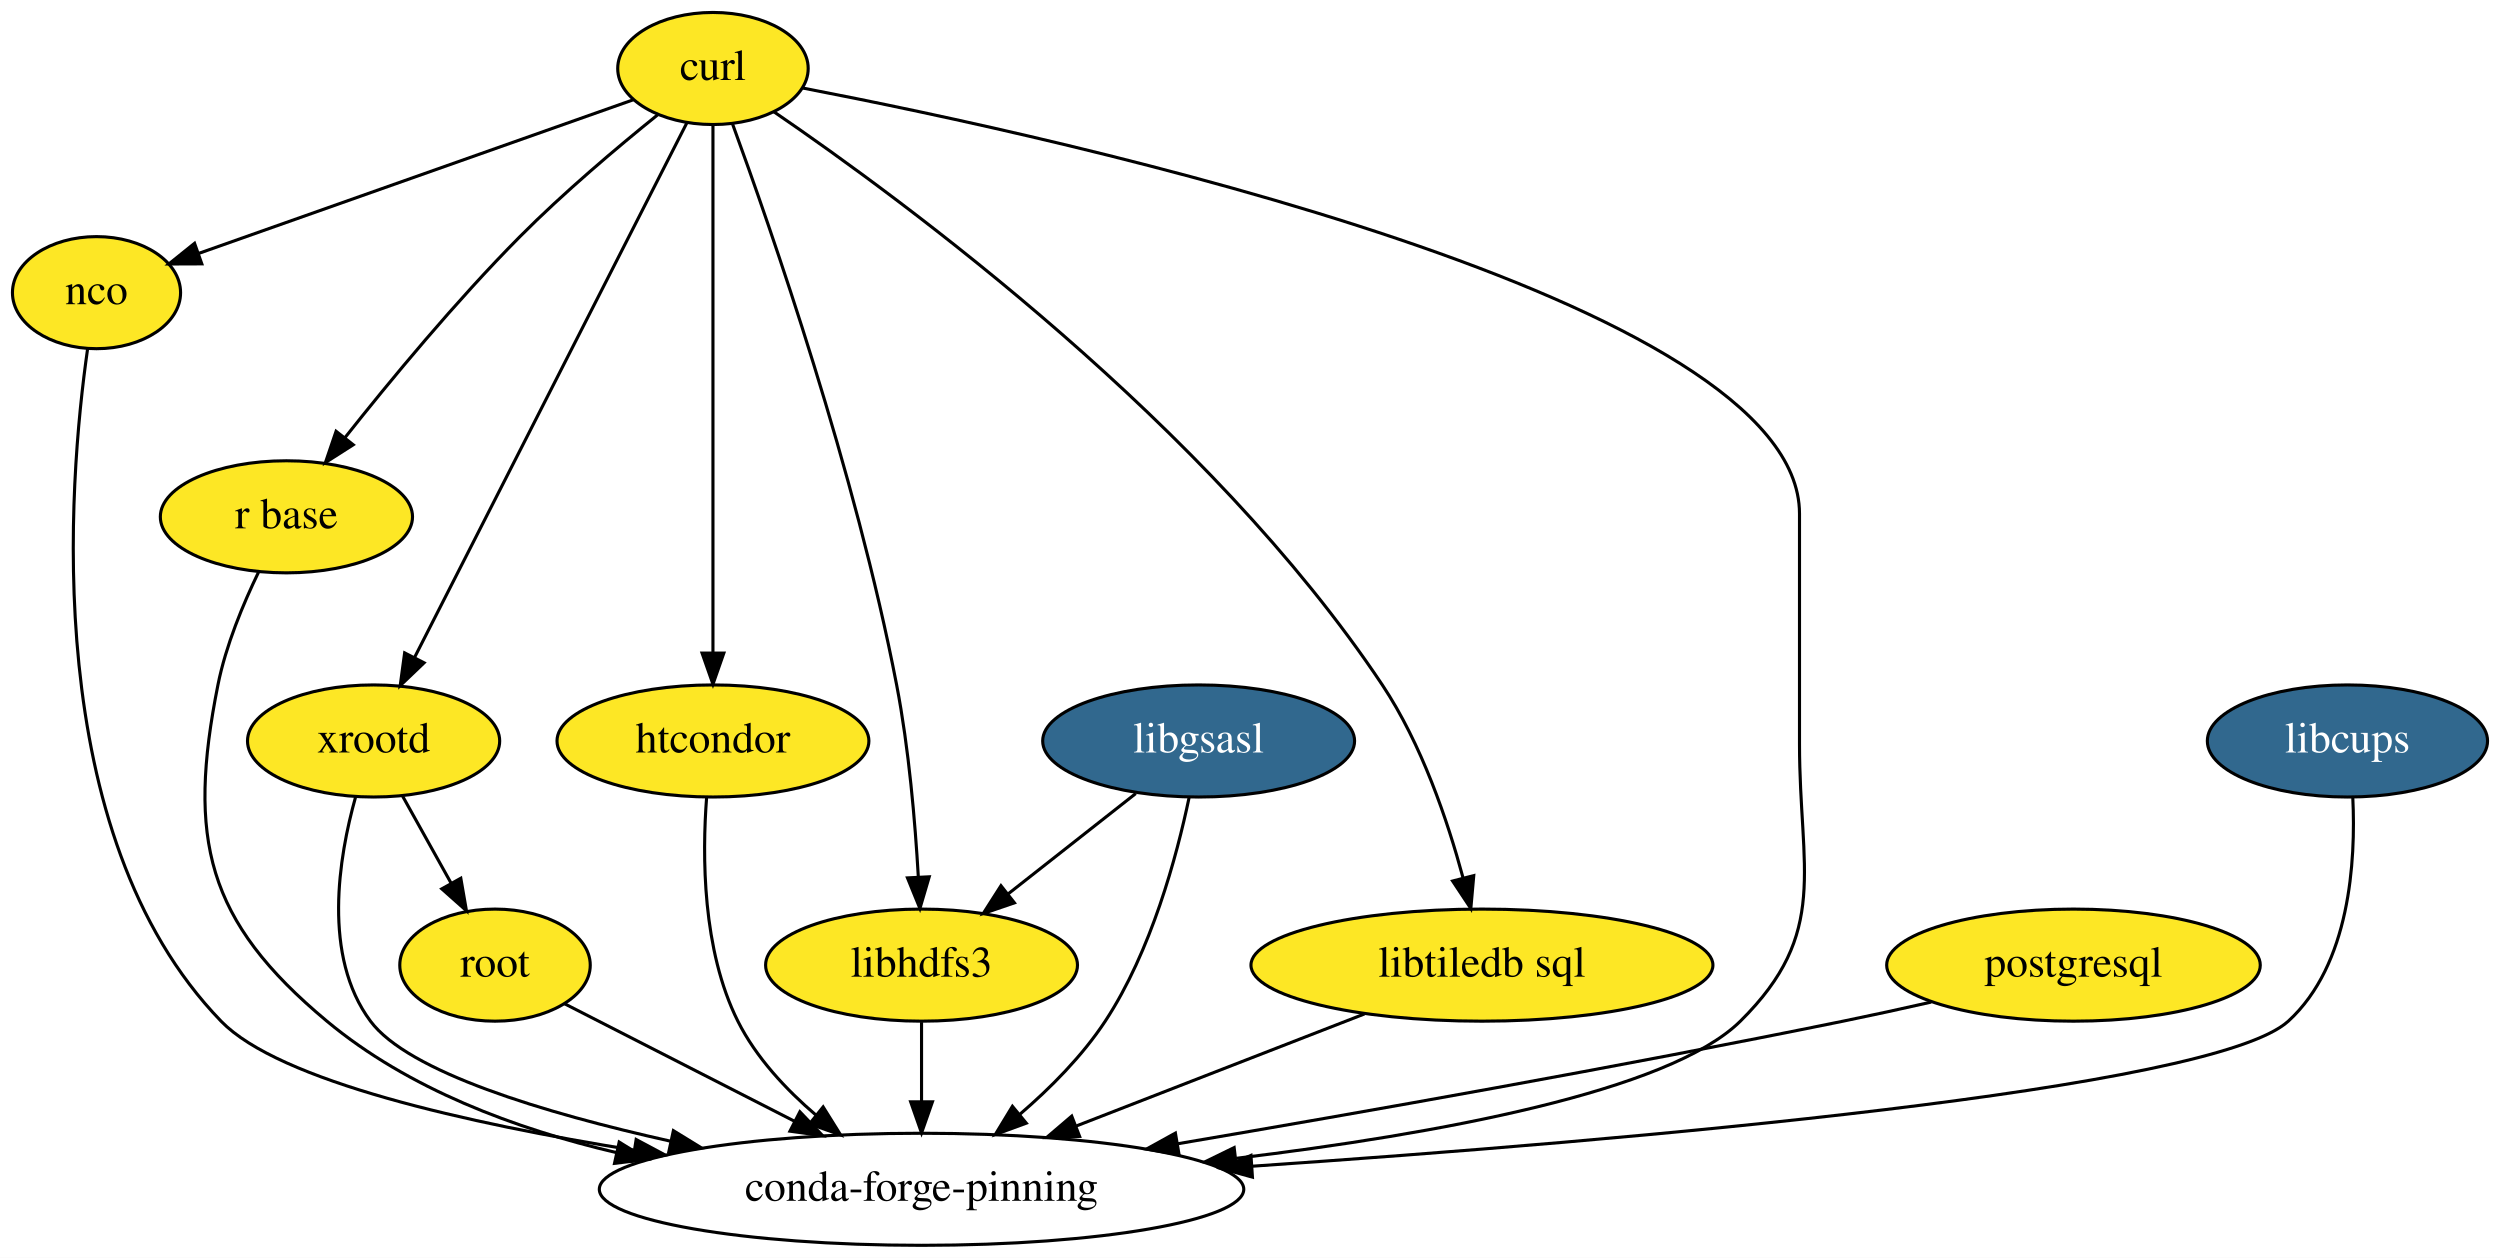
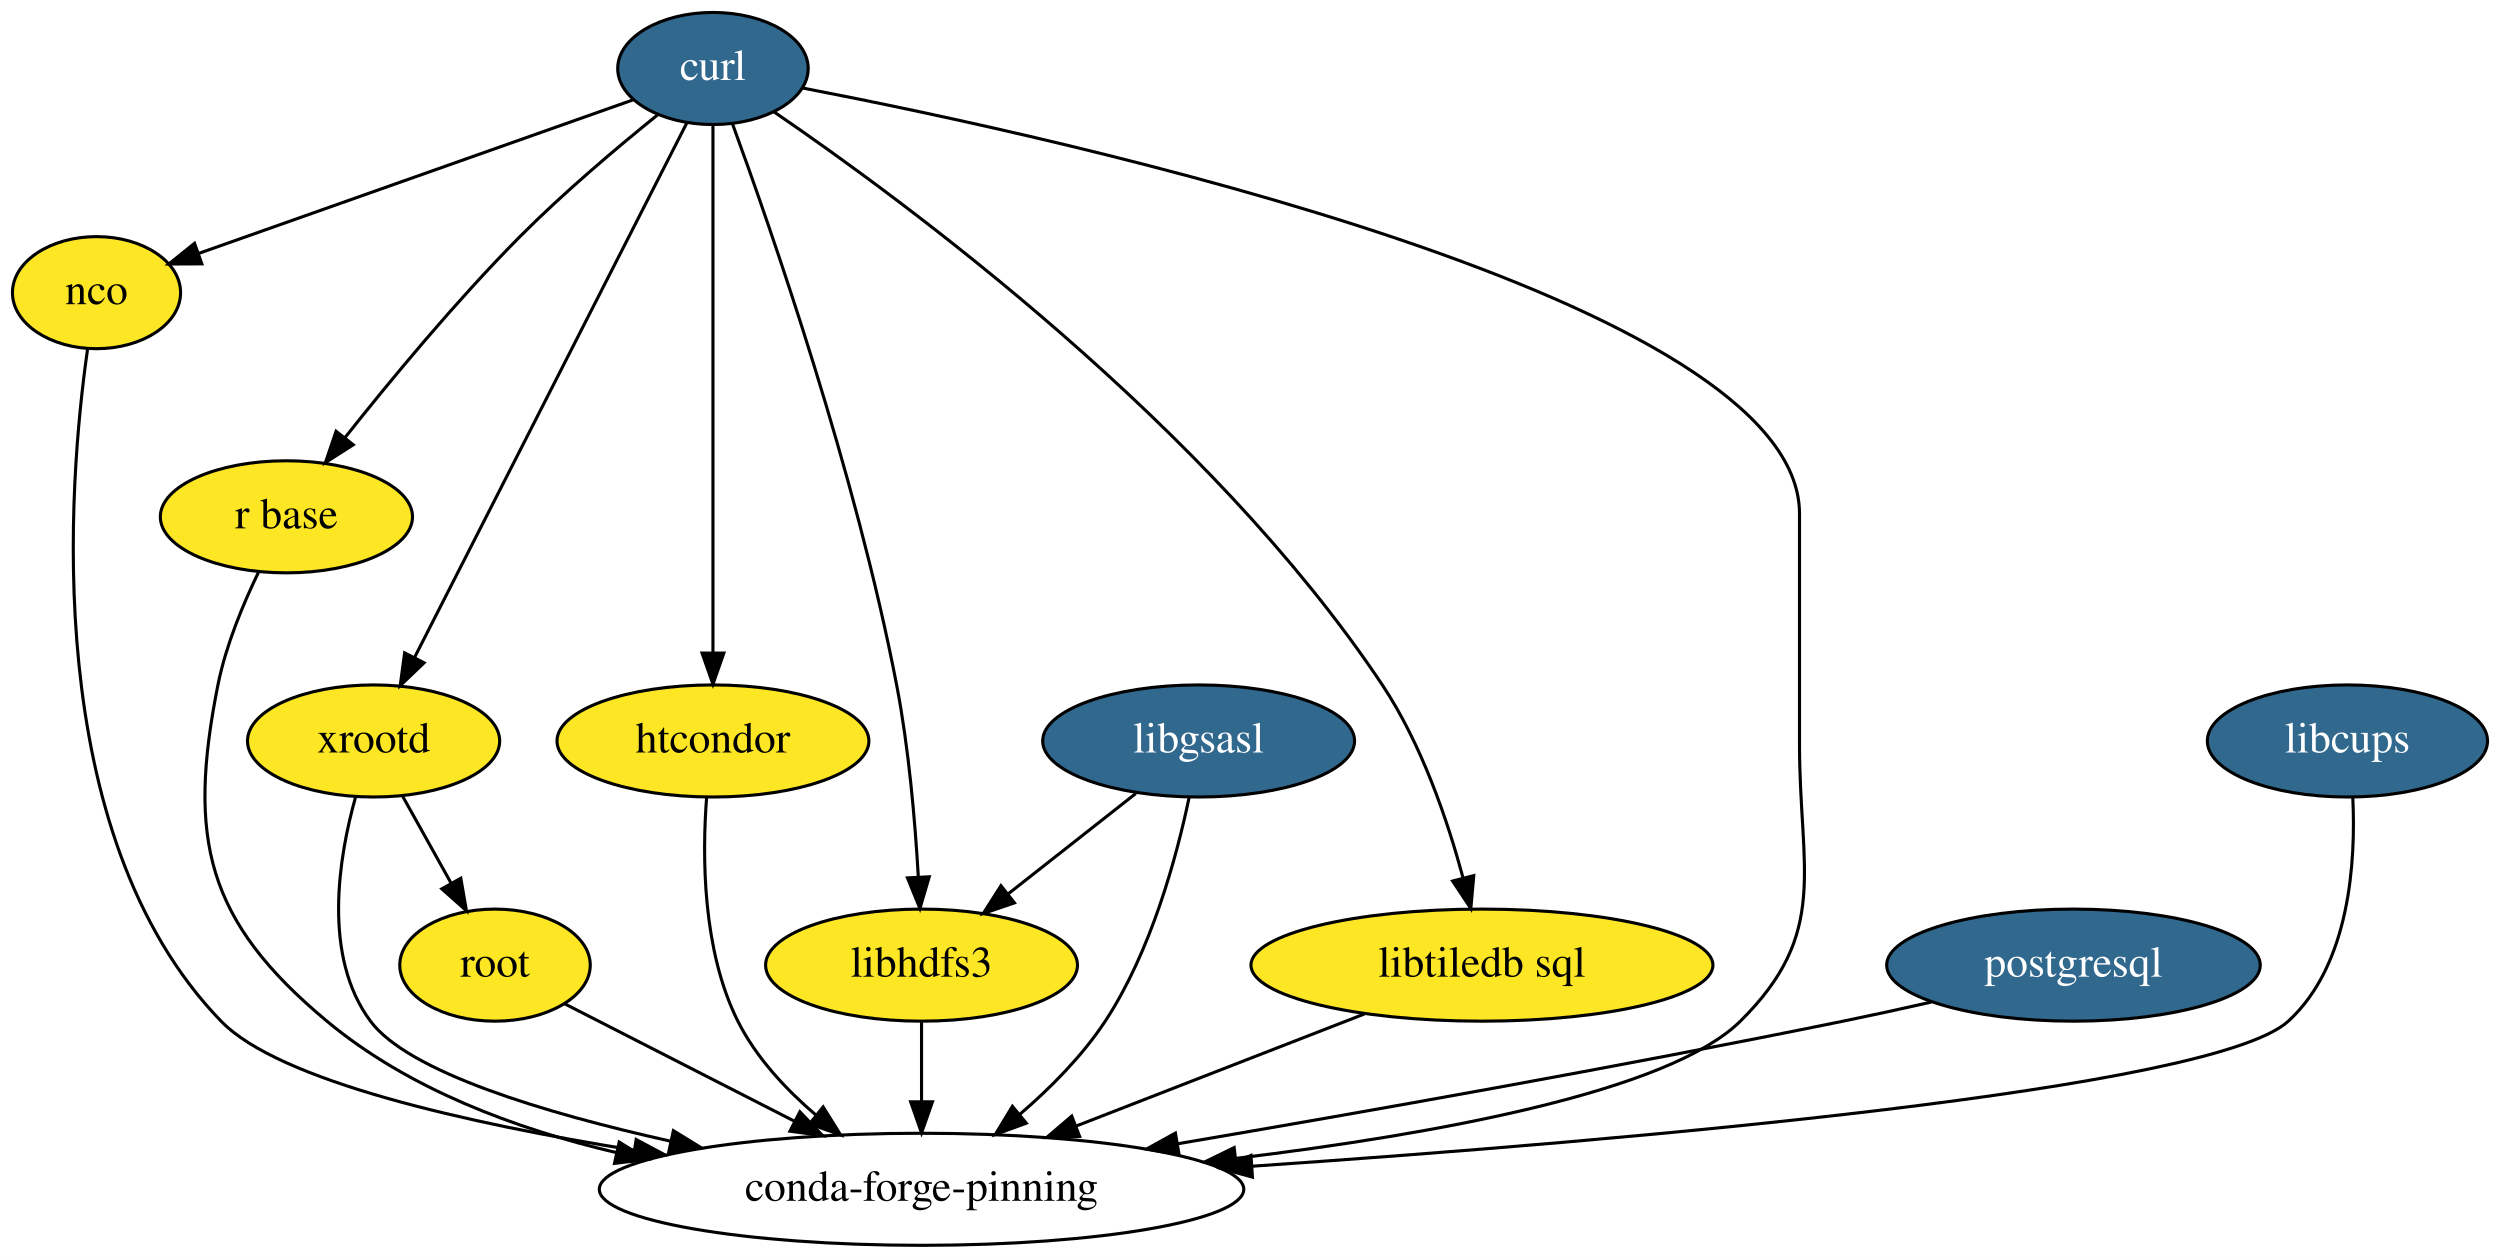
<svg xmlns="http://www.w3.org/2000/svg" xmlns:xlink="http://www.w3.org/1999/xlink" width="803pt" height="404pt" viewBox="0.00 0.00 803.00 404.00">
  <g id="graph0" class="graph" transform="scale(1 1) rotate(0) translate(4 400)">
    <polygon fill="white" stroke="transparent" points="-4,4 -4,-400 799,-400 799,4 -4,4" />
    <g id="node1" class="node">
-       <ellipse fill="#fde725" stroke="black" cx="225" cy="-378" rx="30.59" ry="18" />
-       <text text-anchor="middle" x="225" y="-374.3" font-family="Times,serif" font-size="14.00">curl</text>
+       <g id="a_node1">
+         <a xlink:href="https://github.com/conda-forge/curl-feedstock/pull/65" xlink:title="curl">
+           <ellipse fill="#31688e" stroke="black" cx="225" cy="-378" rx="30.59" ry="18" />
+           <text text-anchor="middle" x="225" y="-374.3" font-family="Times,serif" font-size="14.00" fill="white">curl</text>
+         </a>
+       </g>
    </g>
    <g id="node2" class="node">
      <ellipse fill="#fde725" stroke="black" cx="27" cy="-306" rx="27" ry="18" />
      <text text-anchor="middle" x="27" y="-302.3" font-family="Times,serif" font-size="14.00">nco</text>
    </g>
    <g id="edge1" class="edge">
      <path fill="none" stroke="black" d="M199.52,-367.99C163.87,-355.39 99.09,-332.49 59.86,-318.62" />
      <polygon fill="black" stroke="black" points="60.82,-315.25 50.23,-315.21 58.49,-321.85 60.82,-315.25" />
    </g>
    <g id="node3" class="node">
      <ellipse fill="#fde725" stroke="black" cx="88" cy="-234" rx="40.5" ry="18" />
      <text text-anchor="middle" x="88" y="-230.3" font-family="Times,serif" font-size="14.00">r base</text>
    </g>
    <g id="edge2" class="edge">
      <path fill="none" stroke="black" d="M207.22,-363.1C194.45,-352.81 177.07,-338.17 163,-324 142.5,-303.36 121.34,-277.79 106.75,-259.36" />
      <polygon fill="black" stroke="black" points="109.46,-257.14 100.53,-251.44 103.95,-261.47 109.46,-257.14" />
    </g>
    <g id="node4" class="node">
      <ellipse fill="#fde725" stroke="black" cx="292" cy="-90" rx="50.09" ry="18" />
      <text text-anchor="middle" x="292" y="-86.3" font-family="Times,serif" font-size="14.00">libhdfs3</text>
    </g>
    <g id="edge3" class="edge">
      <path fill="none" stroke="black" d="M231.3,-360.16C243.63,-326.48 270.86,-248.19 284,-180 287.94,-159.56 289.94,-136.1 290.96,-118.4" />
      <polygon fill="black" stroke="black" points="294.47,-118.37 291.48,-108.2 287.48,-118.02 294.47,-118.37" />
    </g>
    <g id="node5" class="node">
      <ellipse fill="#fde725" stroke="black" cx="116" cy="-162" rx="40.5" ry="18" />
      <text text-anchor="middle" x="116" y="-158.3" font-family="Times,serif" font-size="14.00">xrootd</text>
    </g>
    <g id="edge4" class="edge">
      <path fill="none" stroke="black" d="M216.63,-360.56C197.77,-323.54 151.86,-233.4 129.15,-188.82" />
      <polygon fill="black" stroke="black" points="132.21,-187.11 124.55,-179.79 125.97,-190.29 132.21,-187.11" />
    </g>
    <g id="node6" class="node">
      <ellipse fill="#fde725" stroke="black" cx="225" cy="-162" rx="50.09" ry="18" />
      <text text-anchor="middle" x="225" y="-158.3" font-family="Times,serif" font-size="14.00">htcondor</text>
    </g>
    <g id="edge5" class="edge">
      <path fill="none" stroke="black" d="M225,-359.85C225,-322.83 225,-235.18 225,-190.39" />
      <polygon fill="black" stroke="black" points="228.5,-190.23 225,-180.23 221.5,-190.23 228.5,-190.23" />
    </g>
    <g id="node7" class="node">
      <ellipse fill="#fde725" stroke="black" cx="472" cy="-90" rx="74.19" ry="18" />
      <text text-anchor="middle" x="472" y="-86.3" font-family="Times,serif" font-size="14.00">libtiledb sql</text>
    </g>
    <g id="edge6" class="edge">
      <path fill="none" stroke="black" d="M244.56,-364.1C286.22,-335.66 384.47,-263.45 440,-180 452.6,-161.06 460.94,-136.54 465.93,-118.04" />
      <polygon fill="black" stroke="black" points="469.37,-118.75 468.43,-108.19 462.58,-117.02 469.37,-118.75" />
    </g>
    <g id="node8" class="node">
      <ellipse fill="none" stroke="black" cx="292" cy="-18" rx="103.5" ry="18" />
      <text text-anchor="middle" x="292" y="-14.3" font-family="Times,serif" font-size="14.00">conda-forge-pinning</text>
    </g>
    <g id="edge7" class="edge">
      <path fill="none" stroke="black" d="M253.86,-371.72C337.47,-355.61 574,-303.93 574,-235 574,-235 574,-235 574,-161 574,-120.55 583.76,-100.44 555,-72 532.09,-49.35 457.13,-35.7 393.07,-27.94" />
      <polygon fill="black" stroke="black" points="393.23,-24.44 382.89,-26.75 392.41,-31.39 393.23,-24.44" />
    </g>
    <g id="edge8" class="edge">
      <path fill="none" stroke="black" d="M24.12,-287.83C17.99,-244.95 8.63,-132.31 67,-72 85.66,-52.73 146.18,-39.13 199.76,-30.54" />
      <polygon fill="black" stroke="black" points="200.33,-33.99 209.67,-28.99 199.25,-27.07 200.33,-33.99" />
    </g>
    <g id="edge9" class="edge">
      <path fill="none" stroke="black" d="M79.1,-216.35C74.17,-206.17 68.53,-192.7 66,-180 56.14,-130.52 62.23,-104.29 101,-72 127.12,-50.24 161.52,-37.39 193.92,-29.8" />
      <polygon fill="black" stroke="black" points="194.88,-33.17 203.9,-27.61 193.38,-26.33 194.88,-33.17" />
    </g>
    <g id="edge10" class="edge">
      <path fill="none" stroke="black" d="M292,-71.7C292,-63.98 292,-54.71 292,-46.11" />
      <polygon fill="black" stroke="black" points="295.5,-46.1 292,-36.1 288.5,-46.1 295.5,-46.1" />
    </g>
    <g id="edge11" class="edge">
      <path fill="none" stroke="black" d="M110.23,-144.06C104.77,-124.65 99.5,-92.82 115,-72 127.12,-55.72 170.52,-42.58 211.31,-33.46" />
      <polygon fill="black" stroke="black" points="212.29,-36.83 221.32,-31.28 210.81,-29.98 212.29,-36.83" />
    </g>
    <g id="node9" class="node">
      <ellipse fill="#fde725" stroke="black" cx="155" cy="-90" rx="30.59" ry="18" />
      <text text-anchor="middle" x="155" y="-86.3" font-family="Times,serif" font-size="14.00">root</text>
    </g>
    <g id="edge12" class="edge">
      <path fill="none" stroke="black" d="M125.24,-144.41C129.91,-136.04 135.66,-125.71 140.87,-116.37" />
      <polygon fill="black" stroke="black" points="144.01,-117.91 145.82,-107.47 137.9,-114.5 144.01,-117.91" />
    </g>
    <g id="edge13" class="edge">
      <path fill="none" stroke="black" d="M222.97,-143.93C221.53,-125.24 221.54,-94.89 233,-72 238.84,-60.34 248.43,-50.06 258.2,-41.73" />
      <polygon fill="black" stroke="black" points="260.39,-44.46 266,-35.47 256.01,-38.99 260.39,-44.46" />
    </g>
    <g id="edge14" class="edge">
      <path fill="none" stroke="black" d="M434.27,-74.33C407.41,-63.88 371.04,-49.74 341.8,-38.37" />
      <polygon fill="black" stroke="black" points="342.77,-34.99 332.18,-34.63 340.24,-41.51 342.77,-34.99" />
    </g>
    <g id="edge18" class="edge">
      <path fill="none" stroke="black" d="M177.32,-77.6C197.28,-67.39 227.05,-52.18 251.26,-39.82" />
      <polygon fill="black" stroke="black" points="252.92,-42.9 260.23,-35.23 249.73,-36.67 252.92,-42.9" />
    </g>
    <g id="node10" class="node">
      <g id="a_node10">
        <a xlink:href="https://github.com/conda-forge/libgsasl-feedstock/pull/16" xlink:title="libgsasl">
          <ellipse fill="#31688e" stroke="black" cx="381" cy="-162" rx="50.09" ry="18" />
          <text text-anchor="middle" x="381" y="-158.3" font-family="Times,serif" font-size="14.00" fill="white">libgsasl</text>
        </a>
      </g>
    </g>
    <g id="edge15" class="edge">
      <path fill="none" stroke="black" d="M360.8,-145.12C348.66,-135.56 333.03,-123.27 319.73,-112.81" />
      <polygon fill="black" stroke="black" points="321.83,-110.01 311.81,-106.58 317.51,-115.51 321.83,-110.01" />
    </g>
    <g id="edge16" class="edge">
      <path fill="none" stroke="black" d="M377.93,-143.78C373.98,-124.95 365.79,-94.47 351,-72 343.65,-60.84 333.4,-50.52 323.49,-42.01" />
      <polygon fill="black" stroke="black" points="325.64,-39.24 315.69,-35.6 321.19,-44.65 325.64,-39.24" />
    </g>
    <g id="node11" class="node">
-       <ellipse fill="#fde725" stroke="black" cx="662" cy="-90" rx="60" ry="18" />
-       <text text-anchor="middle" x="662" y="-86.3" font-family="Times,serif" font-size="14.00">postgresql</text>
+       <g id="a_node11">
+         <a xlink:href="https://github.com/conda-forge/postgresql-feedstock/pull/64" xlink:title="postgresql">
+           <ellipse fill="#31688e" stroke="black" cx="662" cy="-90" rx="60" ry="18" />
+           <text text-anchor="middle" x="662" y="-86.3" font-family="Times,serif" font-size="14.00" fill="white">postgresql</text>
+         </a>
+       </g>
    </g>
    <g id="edge17" class="edge">
      <path fill="none" stroke="black" d="M616.29,-78.13C606.95,-76.01 597.17,-73.87 588,-72 516.08,-57.31 433.86,-42.77 374.36,-32.64" />
      <polygon fill="black" stroke="black" points="374.71,-29.15 364.26,-30.93 373.54,-36.05 374.71,-29.15" />
    </g>
    <g id="node12" class="node">
      <g id="a_node12">
        <a xlink:href="https://github.com/conda-forge/libcups-feedstock/pull/5" xlink:title="libcups">
          <ellipse fill="#31688e" stroke="black" cx="750" cy="-162" rx="45" ry="18" />
          <text text-anchor="middle" x="750" y="-158.3" font-family="Times,serif" font-size="14.00" fill="white">libcups</text>
        </a>
      </g>
    </g>
    <g id="edge19" class="edge">
      <path fill="none" stroke="black" d="M751.72,-143.75C752.7,-123.42 750.83,-90.12 731,-72 706.85,-49.93 520.23,-33.76 398.2,-25.41" />
      <polygon fill="black" stroke="black" points="398.28,-21.9 388.07,-24.72 397.81,-28.89 398.28,-21.9" />
    </g>
  </g>
</svg>
